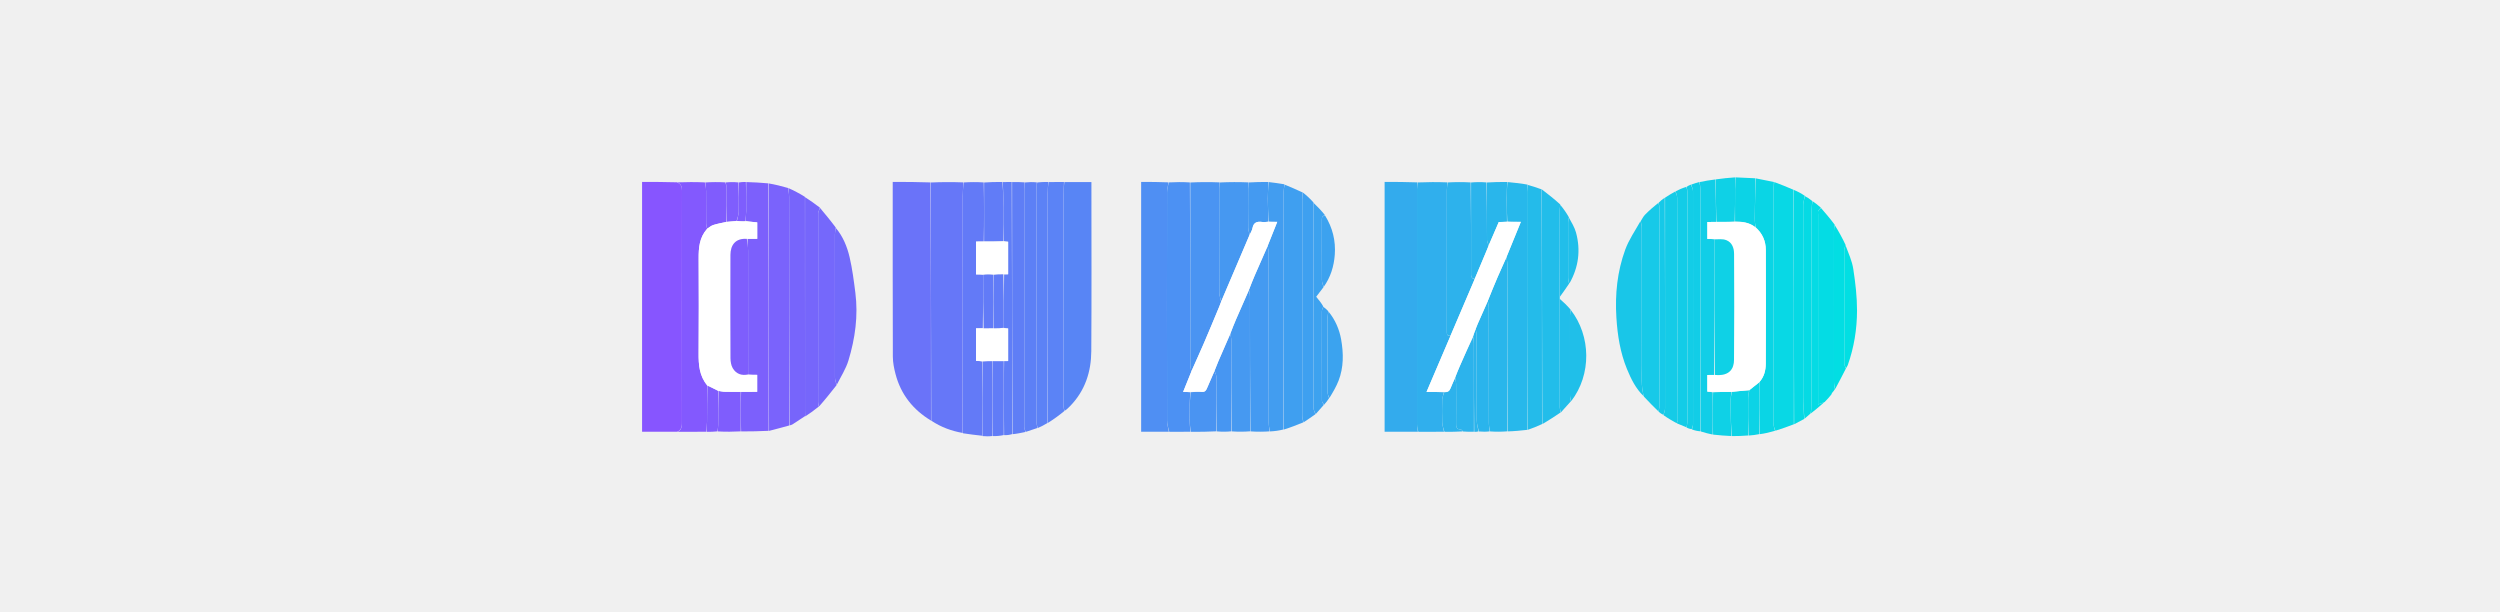
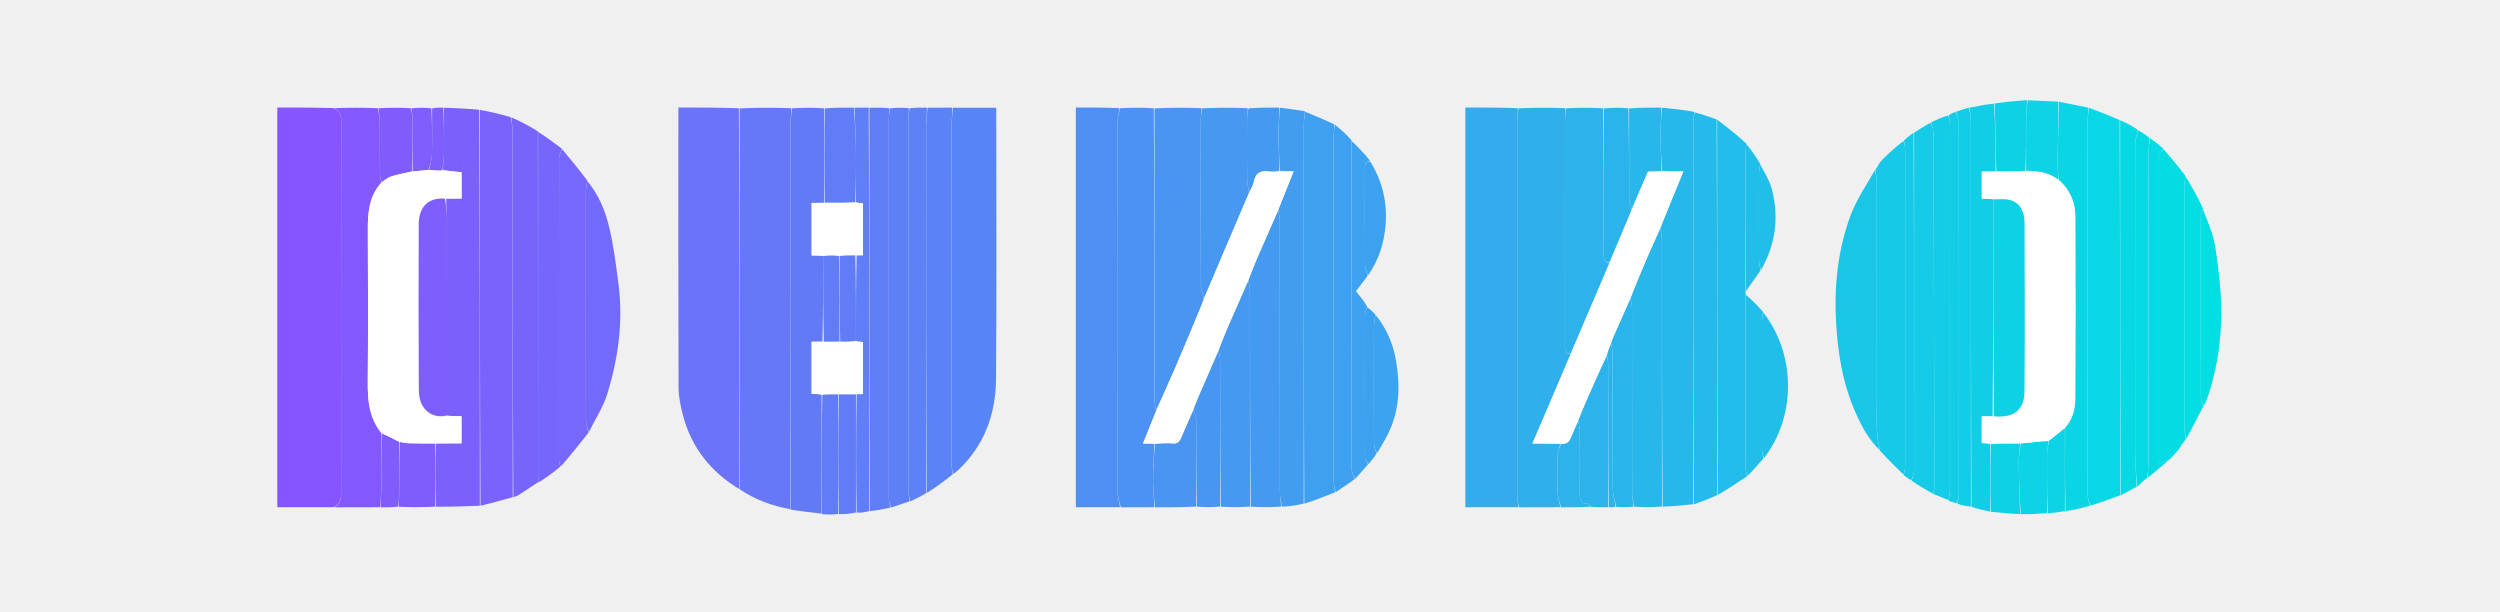
<svg xmlns="http://www.w3.org/2000/svg" version="1.1" id="Layer_1" x="0px" y="0px" width="100%" viewBox="0 0 1340 328" enable-background="new 0 0 1340 328" xml:space="preserve">
-   <g transform="translate(670,164) scale(0.5) translate(-670,-164)">
+   <g transform="translate(670,164) scale(0.8) translate(-670,-164)">
    <path fill="#8755FF" opacity="1" stroke="none" d=" M55.999,298.832  C43.535,298.832 31.07,298.832 18.302,298.832  C18.302,209.672 18.302,120.639 18.302,31.024  C30.548,31.024 42.81,31.024 55.678,31.412  C60.186,33.349 61.107,36.17 61.101,40.318  C60.965,122.506 60.981,204.693 61.048,286.881  C61.052,291.72 61.442,296.428 55.999,298.832 z" />
    <path fill="#6A73F9" opacity="1" stroke="none" d=" M328,286.833  C308.853,275.268 295.792,258.963 290.073,237.222  C288.468,231.121 287.153,224.726 287.13,218.461  C286.913,158.152 287,97.843 287,37.533  C287,35.559 287,33.585 287,31.024  C300.549,31.024 313.81,31.024 327.536,31.554  C328,117 328,201.916 328,286.833 z" />
    <path fill="#33ABED" opacity="1" stroke="none" d=" M850,298.833  C838.203,298.833 826.405,298.833 814.305,298.833  C814.305,209.67 814.305,120.641 814.305,31.022  C825.883,31.022 837.478,31.022 849.447,31.492  C849.548,34.26 849.036,36.557 849.034,38.855  C848.993,122.89 848.991,206.926 849.042,290.962  C849.044,293.586 849.667,296.209 850,298.833 z" />
    <path fill="#6677F8" opacity="1" stroke="none" d=" M328.322,286.988  C328,201.916 328,117 328,31.626  C339.357,31.12 350.714,31.071 362.526,31.511  C362.654,36.628 362.046,41.258 362.042,45.888  C361.972,130.632 361.974,215.376 361.961,300.119  C349.989,298.016 338.802,293.898 328.322,286.988 z" />
    <path fill="#30AFED" opacity="1" stroke="none" d=" M850.464,298.905  C849.667,296.209 849.044,293.586 849.042,290.962  C848.991,206.926 848.993,122.89 849.034,38.855  C849.036,36.557 849.548,34.26 849.911,31.565  C860.357,31.119 870.715,31.071 881.447,31.494  C881.548,34.594 881.038,37.225 881.035,39.855  C880.987,89.448 881,139.041 881,188.634  C881,189.799 881.066,190.967 880.999,192.128  C880.842,194.869 882.068,196.181 884.792,196.359  C876.373,216.238 867.996,235.757 859.235,256.167  C866.155,256.167 872.078,256.167 877.905,256.531  C877.206,259.417 876.153,261.926 876.083,264.463  C875.86,272.572 875.81,280.698 876.091,288.804  C876.208,292.165 877.333,295.491 878,298.833  C868.976,298.881 859.952,298.929 850.464,298.905 z" />
    <path fill="#4F8FF3" opacity="1" stroke="none" d=" M583,298.833  C573.202,298.833 563.404,298.833 553.304,298.833  C553.304,209.668 553.304,120.642 553.304,31.023  C562.88,31.023 572.476,31.023 582.453,31.463  C582.222,35.293 581.082,38.681 581.078,42.071  C580.978,123.61 580.971,205.149 581.085,286.687  C581.091,290.737 582.333,294.785 583,298.833 z" />
    <path fill="#5885F5" opacity="1" stroke="none" d=" M471,31.168  C480.468,31.168 489.936,31.168 500,31.168  C500,33.241 500,35.176 500,37.112  C500,95.609 500.262,154.107 499.865,212.601  C499.715,234.584 493.181,254.688 477.49,270.992  C475.603,272.952 473.652,274.85 471.17,276.575  C470.407,274.074 470.027,271.774 470.026,269.474  C469.995,194.17 469.984,118.866 470.043,43.563  C470.046,39.431 470.667,35.299 471,31.168 z" />
    <path fill="#4C91F3" opacity="1" stroke="none" d=" M583.463,298.905  C582.333,294.785 581.091,290.737 581.085,286.687  C580.971,205.149 580.978,123.61 581.078,42.071  C581.082,38.681 582.222,35.293 582.916,31.535  C590.357,31.119 597.715,31.071 605.536,31.554  C606,97.16 605.989,162.238 606.047,227.314  C606.049,229.556 606.745,231.798 607.066,234.422  C604.16,241.8 601.305,248.796 598.297,256.167  C601.042,256.167 603.521,256.167 605.911,256.565  C605.547,265.017 605.074,273.071 605.066,281.126  C605.061,287.028 605.666,292.93 605.999,298.833  C598.642,298.881 591.285,298.929 583.463,298.905 z" />
    <path fill="#7C60FC" opacity="1" stroke="none" d=" M153.999,297.833  C144.309,298.215 134.618,298.597 124.496,298.497  C124.043,284.066 124.021,270.116 124.463,256.093  C130.513,256.021 136.101,256.021 141.696,256.021  C141.696,249.695 141.696,243.974 141.696,237.834  C138.263,237.834 135.131,237.834 132,237.376  C132,192.796 132.027,148.675 131.956,104.554  C131.95,100.424 131.333,96.296 131.457,92.094  C135.161,92.022 138.407,92.022 141.757,92.022  C141.757,85.775 141.757,80.085 141.757,74.415  C137.355,73.967 133.196,73.544 129.056,72.693  C129.383,68.987 129.921,65.711 129.958,62.43  C130.072,52.01 130,41.587 130,31.166  C137.716,31.451 145.432,31.736 153.574,32.552  C154,121.333 153.999,209.583 153.999,297.833 z" />
    <path fill="#8359FE" opacity="1" stroke="none" d=" M56.463,298.905  C61.442,296.428 61.052,291.72 61.048,286.881  C60.981,204.693 60.965,122.506 61.101,40.318  C61.107,36.17 60.186,33.349 56.142,31.484  C65.69,31.12 75.381,31.072 85.568,31.504  C86.376,34.948 86.93,37.909 86.957,40.874  C87.063,52.354 86.949,63.836 87.05,75.317  C87.067,77.229 87.742,79.135 87.97,81.364  C79.628,90.753 78.89,101.819 78.943,113.293  C79.102,147.102 79.176,180.913 78.907,214.72  C78.809,227.088 79.66,238.916 88.032,249.359  C88.015,262.568 88.079,275.302 87.954,288.035  C87.919,291.637 87.332,295.234 86.999,298.833  C76.975,298.881 66.951,298.929 56.463,298.905 z" />
    <path fill="#7A63FC" opacity="1" stroke="none" d=" M154.415,297.905  C153.999,209.583 154,121.333 153.999,32.625  C160.743,33.781 167.488,35.394 174.648,37.496  C175.376,41.115 175.958,44.246 175.961,47.377  C176.025,128.956 176.029,210.536 176.043,292.116  C168.972,294.07 161.901,296.024 154.415,297.905 z" />
    <path fill="#08D8E5" opacity="1" stroke="none" d=" M1232.001,31.166  C1238.78,33.728 1245.558,36.289 1252.668,39.466  C1253,123.666 1253,207.25 1253,290.834  C1246.635,293.224 1240.269,295.615 1233.227,297.753  C1232.033,294.789 1231.068,292.077 1231.065,289.365  C1230.985,207.429 1230.985,125.493 1231.042,43.557  C1231.045,39.426 1231.667,35.296 1232.001,31.166 z" />
    <path fill="#27B8EB" opacity="1" stroke="none" d=" M967,296.834  C960.304,297.548 953.608,298.263 946.456,298.447  C946,238.516 946.013,179.114 945.956,119.713  C945.953,117.104 945.304,114.495 944.976,111.506  C950.011,98.953 955.026,86.78 960.36,73.833  C955.159,73.833 950.58,73.833 945.911,73.436  C945.548,64.983 945.074,56.929 945.066,48.874  C945.061,42.972 945.667,37.069 946.001,31.167  C953.232,31.862 960.463,32.557 967.653,33.939  C967.408,36.925 967.026,39.223 967.026,41.522  C966.995,126.626 967,211.73 967,296.834 z" />
    <path fill="#637AF7" opacity="1" stroke="none" d=" M362.175,300.462  C361.974,215.376 361.972,130.632 362.042,45.888  C362.046,41.258 362.654,36.628 362.99,31.582  C370.024,31.119 377.048,31.071 384.536,31.553  C385,53 385,73.916 384.547,94.905  C381.495,94.977 378.895,94.977 376.294,94.977  C376.294,106.975 376.294,118.364 376.294,130.167  C379.057,130.167 381.528,130.167 384,130.625  C384,150 384,168.917 383.552,187.905  C380.842,187.977 378.58,187.977 376.288,187.977  C376.288,199.974 376.288,211.372 376.288,222.846  C378.714,222.962 380.857,223.064 383,223.625  C382.988,250.429 382.976,276.776 382.964,303.122  C376.105,302.349 369.247,301.577 362.175,300.462 z" />
    <path fill="#4A94F2" opacity="1" stroke="none" d=" M607.117,234.039  C606.745,231.798 606.049,229.556 606.047,227.314  C605.989,162.238 606,97.16 606,31.626  C616.357,31.119 626.715,31.071 637.504,31.504  C637.624,34.279 637.045,36.571 637.041,38.865  C636.985,75.907 636.952,112.949 637.093,149.991  C637.104,153.009 638.413,156.023 639.06,159.416  C638.35,161.437 637.724,163.093 637.041,164.724  C631.613,177.693 626.266,190.696 620.707,203.609  C616.315,213.811 611.657,223.9 607.117,234.039 z" />
    <path fill="#3F9FF0" opacity="1" stroke="none" d=" M726.999,288.833  C720.261,291.542 713.522,294.25 706.392,296.438  C706,211.35 705.99,126.783 706.044,42.216  C706.046,39.44 706.695,36.663 707.043,33.887  C713.477,36.542 719.912,39.198 726.584,42.408  C726.548,45.259 726.036,47.557 726.034,49.854  C725.993,126.89 725.99,203.927 726.042,280.963  C726.044,283.587 726.666,286.21 726.999,288.833 z" />
    <path fill="#22BDEA" opacity="1" stroke="none" d=" M1002.042,154.115  C1002.031,154.508 1002.019,154.902 1002.015,156.066  C1002.016,195.327 1001.992,233.818 1002.047,272.309  C1002.05,274.221 1002.742,276.133 1003.113,278.044  C996.666,282.364 990.219,286.684 983.397,290.585  C983.015,206.499 983.007,122.833 983,39.166  C989.617,44.252 996.234,49.337 1002.634,55.276  C1002.278,57.777 1002.02,59.424 1002.02,61.071  C1002.009,92.086 1002.029,123.1 1002.042,154.115 z" />
    <path fill="#5B83F6" opacity="1" stroke="none" d=" M470.537,31.096  C470.667,35.299 470.046,39.431 470.043,43.563  C469.984,118.866 469.995,194.17 470.026,269.474  C470.027,271.774 470.407,274.074 470.857,276.712  C465.302,281.29 459.499,285.53 453.348,289.344  C453,207.132 452.985,125.346 453.043,43.56  C453.045,39.429 453.667,35.298 454.001,31.167  C459.359,31.12 464.717,31.072 470.537,31.096 z" />
    <path fill="#429DF0" opacity="1" stroke="none" d=" M706.835,33.547  C706.695,36.663 706.046,39.44 706.044,42.216  C705.99,126.783 706,211.35 706,296.375  C701.285,297.548 696.57,298.262 691.395,298.496  C690.624,294.882 690.043,291.749 690.04,288.616  C689.986,227.975 690.012,167.333 689.953,106.691  C689.951,104.447 689.255,102.204 688.933,99.578  C692.289,90.99 695.593,82.785 699.198,73.833  C695.839,73.833 692.92,73.833 689.968,73.423  C689.624,64.964 689.102,56.915 689.07,48.864  C689.047,42.966 689.667,37.066 690,31.166  C695.543,31.846 701.085,32.526 706.835,33.547 z" />
    <path fill="#7765FB" opacity="1" stroke="none" d=" M176.419,292.059  C176.029,210.536 176.025,128.956 175.961,47.377  C175.958,44.246 175.376,41.115 175.031,37.575  C180.92,40.194 186.84,43.223 192.892,47.044  C193.016,122.131 193.008,196.425 192.998,270.719  C192.998,274.519 192.975,278.32 192.962,282.121  C188.471,285.082 183.996,288.069 179.471,290.98  C178.685,291.486 177.692,291.669 176.419,292.059 z" />
    <path fill="#24BBEA" opacity="1" stroke="none" d=" M982.666,39.004  C983.007,122.833 983.015,206.499 983.03,290.642  C977.954,293.066 972.868,295.014 967.392,296.898  C967,211.73 966.995,126.626 967.026,41.522  C967.026,39.223 967.408,36.925 967.859,34.287  C972.848,35.58 977.59,37.211 982.666,39.004 z" />
    <path fill="#17C9E8" opacity="1" stroke="none" d=" M1107.891,277.047  C1102.651,271.925 1097.411,266.803 1092.228,261.103  C1089.028,249.68 1090.03,238.535 1090.02,227.476  C1089.974,178.556 1090.016,129.636 1089.955,80.716  C1089.952,78.107 1089.303,75.499 1088.954,72.89  C1090.447,70.622 1091.626,68.044 1093.495,66.147  C1097.927,61.65 1102.688,57.476 1107.799,53.422  C1108.522,55.638 1108.969,57.604 1108.97,59.569  C1109.006,130.152 1109.009,200.734 1108.953,271.316  C1108.952,273.226 1108.26,275.137 1107.891,277.047 z" />
    <path fill="#11CEE7" opacity="1" stroke="none" d=" M1166,301.832  C1161.904,300.951 1157.807,300.07 1153.355,298.553  C1153,211.96 1153.01,126.003 1152.958,40.046  C1152.956,37.086 1152.334,34.127 1152.001,31.167  C1157.367,30.106 1162.734,29.046 1168.539,28.41  C1169.319,43.834 1169.66,58.834 1169.547,73.906  C1166.16,73.979 1163.227,73.979 1160.293,73.979  C1160.293,80.308 1160.293,86.042 1160.293,92.168  C1163.054,92.168 1165.527,92.168 1168,92.626  C1168,141.333 1168,189.582 1167.552,237.905  C1164.84,237.978 1162.576,237.978 1160.275,237.978  C1160.275,244.315 1160.275,250.068 1160.275,255.847  C1162.365,255.964 1164.183,256.066 1166,256.626  C1166,272 1166,286.916 1166,301.832 z" />
    <path fill="#2DB2EC" opacity="1" stroke="none" d=" M884.832,195.999  C882.068,196.181 880.842,194.869 880.999,192.128  C881.066,190.967 881,189.799 881,188.634  C881,139.041 880.987,89.448 881.035,39.855  C881.038,37.225 881.548,34.594 881.911,31.566  C890.024,31.12 898.049,31.071 906.536,31.553  C907,64.106 907.005,96.128 906.993,128.151  C906.992,131.181 906.607,134.367 910.796,135.357  C902.117,155.809 893.475,175.904 884.832,195.999 z" />
    <path fill="#19C6E8" opacity="1" stroke="none" d=" M1088.637,73.031  C1089.303,75.499 1089.952,78.107 1089.955,80.716  C1090.016,129.636 1089.974,178.556 1090.02,227.476  C1090.03,238.535 1089.028,249.68 1092.089,260.786  C1083.593,252.681 1078.497,242.27 1074.124,231.63  C1066.877,214.001 1063.964,195.489 1062.769,176.412  C1061.201,151.376 1063.71,127.008 1072.264,103.6  C1076.165,92.927 1082.88,83.283 1088.637,73.031 z" />
    <path fill="#449AF1" opacity="1" stroke="none" d=" M688.882,99.96  C689.255,102.204 689.951,104.447 689.953,106.691  C690.012,167.333 689.986,227.975 690.04,288.616  C690.043,291.749 690.624,294.882 690.968,298.424  C684.31,298.881 677.619,298.929 670.464,298.447  C670,249.839 670.015,201.76 669.953,153.682  C669.95,151.441 669.255,149.201 668.934,146.579  C670.994,141.258 672.907,136.278 675.03,131.39  C679.59,120.888 684.258,110.434 688.882,99.96 z" />
    <path fill="#7568FB" opacity="1" stroke="none" d=" M209.109,58.954  C214.737,65.695 220.365,72.435 225.932,79.947  C225.581,82.846 225.04,84.974 225.038,87.102  C224.991,138.299 224.973,189.497 225.079,240.694  C225.084,243.411 226.215,246.125 226.821,248.841  C220.787,256.49 214.752,264.14 208.163,271.581  C207.406,269.907 207.027,268.441 207.026,266.975  C206.997,199.546 206.984,132.117 207.09,64.688  C207.093,62.776 208.407,60.866 209.109,58.954 z" />
    <path fill="#5F7EF6" opacity="1" stroke="none" d=" M415,31.167  C419.36,31.119 423.72,31.072 428.451,31.493  C428.548,34.097 428.036,36.231 428.035,38.365  C427.994,123.346 427.993,208.327 428.046,293.309  C428.048,295.221 428.739,297.134 429.109,299.046  C424.687,300.023 420.266,301 415.422,301.447  C415,211 415,121.084 415,31.167 z" />
    <path fill="#5D80F6" opacity="1" stroke="none" d=" M429.505,299.025  C428.739,297.134 428.048,295.221 428.046,293.309  C427.993,208.327 427.994,123.346 428.035,38.365  C428.036,36.231 428.548,34.097 428.91,31.565  C433.027,31.12 437.055,31.072 441.452,31.493  C441.548,34.26 441.036,36.557 441.035,38.855  C440.994,121.557 440.991,204.259 441.042,286.962  C441.044,289.586 441.666,292.209 442,294.833  C437.967,296.223 433.934,297.614 429.505,299.025 z" />
    <path fill="#04DCE4" opacity="1" stroke="none" d=" M1282.114,58.956  C1287.078,64.719 1292.041,70.481 1296.809,76.935  C1296.408,79.425 1296.027,81.222 1296.026,83.019  C1295.994,137.095 1295.985,191.17 1296.044,245.245  C1296.047,247.868 1296.695,250.491 1297.042,253.115  C1296.268,254.342 1295.494,255.57 1294.156,256.97  C1293.432,257.777 1293.273,258.41 1293.114,259.044  C1290.987,261.623 1288.86,264.203 1286.055,266.922  C1283.483,267.806 1281.589,268.549 1279,269.566  C1279,266.966 1279,265.001 1279,263.036  C1279,197.384 1279,131.733 1279.001,66.082  C1279.001,64.749 1278.631,63.235 1279.139,62.131  C1279.714,60.881 1281.088,59.998 1282.114,58.956 z" />
    <path fill="#29B6EB" opacity="1" stroke="none" d=" M944.956,111.887  C945.304,114.495 945.953,117.104 945.956,119.713  C946.013,179.114 946,238.516 946.001,298.375  C939.976,298.881 933.952,298.929 927.431,298.495  C926.624,295.048 926.045,292.083 926.04,289.116  C925.981,247.975 926.018,206.833 925.952,165.692  C925.949,163.447 925.256,161.204 924.935,158.579  C928.425,149.894 931.778,141.555 935.329,133.301  C938.422,126.113 941.739,119.021 944.956,111.887 z" />
    <path fill="#0AD5E5" opacity="1" stroke="none" d=" M1231.597,31.093  C1231.667,35.296 1231.045,39.426 1231.042,43.557  C1230.985,125.493 1230.985,207.429 1231.065,289.365  C1231.068,292.077 1232.033,294.789 1232.828,297.776  C1227.682,299.36 1222.257,300.669 1216.416,301.448  C1215.987,282.573 1215.973,264.23 1216.098,245.568  C1221.235,239.788 1222.853,232.911 1222.891,225.976  C1223.113,185.259 1223.1,144.541 1222.926,103.824  C1222.885,94.394 1219.339,86.147 1211.969,79.423  C1211.624,76.073 1211.007,73.127 1211.052,70.191  C1211.271,55.849 1211.667,41.509 1212.001,27.168  C1218.398,28.451 1224.795,29.735 1231.597,31.093 z" />
    <path fill="#7666FB" opacity="1" stroke="none" d=" M208.972,58.643  C208.407,60.866 207.093,62.776 207.09,64.688  C206.984,132.117 206.997,199.546 207.026,266.975  C207.027,268.441 207.406,269.907 207.856,271.711  C203.175,275.595 198.247,279.139 193.141,282.402  C192.975,278.32 192.998,274.519 192.998,270.719  C193.008,196.425 193.016,122.131 193.033,47.361  C198.306,50.7 203.57,54.515 208.972,58.643 z" />
    <path fill="#15CBE7" opacity="1" stroke="none" d=" M1114.958,47.886  C1118.386,45.67 1121.815,43.454 1125.931,41.256  C1127.079,43.614 1127.935,45.953 1127.943,48.295  C1128.204,127.717 1128.39,207.14 1128.524,286.562  C1128.526,287.597 1127.727,288.632 1127.302,289.667  C1122.601,287.006 1117.901,284.346 1113.323,281.094  C1113.964,278.289 1114.932,276.076 1114.934,273.862  C1114.999,198.537 1114.972,123.212 1114.958,47.886 z" />
    <path fill="#5C82F6" opacity="1" stroke="none" d=" M442.366,294.899  C441.666,292.209 441.044,289.586 441.042,286.962  C440.991,204.259 440.994,121.557 441.035,38.855  C441.036,36.557 441.548,34.26 441.911,31.565  C445.696,31.119 449.392,31.072 453.545,31.096  C453.667,35.298 453.045,39.429 453.043,43.56  C452.985,125.346 453,207.132 453,289.376  C449.577,291.544 446.154,293.254 442.366,294.899 z" />
    <path fill="#4698F1" opacity="1" stroke="none" d=" M639.118,159.04  C638.413,156.023 637.104,153.009 637.093,149.991  C636.952,112.949 636.985,75.907 637.041,38.865  C637.045,36.571 637.624,34.279 637.968,31.576  C648.024,31.119 658.048,31.071 668.504,31.504  C668.625,34.103 668.057,36.219 668.045,38.338  C667.965,52.229 667.921,66.122 668.081,80.011  C668.11,82.575 669.123,85.128 669.488,87.926  C659.236,111.791 649.177,135.415 639.118,159.04 z" />
    <path fill="#3EA0F0" opacity="1" stroke="none" d=" M727.347,288.803  C726.666,286.21 726.044,283.587 726.042,280.963  C725.99,203.927 725.993,126.89 726.034,49.854  C726.036,47.557 726.548,45.259 726.91,42.564  C730.663,45.499 734.327,48.832 738.007,53.001  C738.016,126.994 737.989,200.151 738.089,273.307  C738.092,275.553 739.409,277.798 740.113,280.043  C735.974,282.953 731.834,285.862 727.347,288.803 z" />
    <path fill="#726AFA" opacity="1" stroke="none" d=" M227.01,248.554  C226.215,246.125 225.084,243.411 225.079,240.694  C224.973,189.497 224.991,138.299 225.038,87.102  C225.04,84.974 225.581,82.846 225.958,80.302  C233.562,89.305 238.117,100.298 240.79,111.766  C243.698,124.24 245.315,137.049 246.939,149.783  C250.098,174.546 246.706,198.84 239.526,222.483  C236.789,231.495 231.387,239.696 227.01,248.554 z" />
    <path fill="#13CCE7" opacity="1" stroke="none" d=" M1127.625,289.822  C1127.727,288.632 1128.526,287.597 1128.524,286.562  C1128.39,207.14 1128.204,127.717 1127.943,48.295  C1127.935,45.953 1127.079,43.614 1126.253,41.116  C1129.655,39.301 1133.422,37.644 1137.737,36.33  C1138.523,38.639 1138.969,40.605 1138.97,42.571  C1139.005,124.142 1139.008,205.713 1138.956,287.284  C1138.955,289.561 1138.306,291.839 1137.959,294.116  C1134.622,292.736 1131.285,291.356 1127.625,289.822 z" />
    <path fill="#4699F1" opacity="1" stroke="none" d=" M668.883,146.961  C669.255,149.201 669.95,151.441 669.953,153.682  C670.015,201.76 670,249.839 670,298.375  C663.643,298.881 657.285,298.929 650.464,298.447  C650,265.503 650.022,233.09 649.952,200.676  C649.947,198.437 649.255,196.199 648.941,193.582  C651.003,188.263 652.908,183.279 655.03,178.39  C659.588,167.888 664.258,157.434 668.883,146.961 z" />
    <path fill="#06D9E4" opacity="1" stroke="none" d=" M1253.354,290.802  C1253,207.25 1253,123.666 1253,39.625  C1256.922,41.195 1260.845,43.222 1264.738,45.925  C1264.14,49.657 1263.077,52.715 1263.073,55.775  C1262.978,124.255 1262.966,192.736 1263.046,261.217  C1263.055,269.183 1263.695,277.148 1264.042,285.114  C1260.597,287 1257.153,288.885 1253.354,290.802 z" />
    <path fill="#12CDE7" opacity="1" stroke="none" d=" M1151.615,31.101  C1152.334,34.127 1152.956,37.086 1152.958,40.046  C1153.01,126.003 1153,211.96 1153,298.376  C1149.917,298.194 1146.832,297.555 1143.79,296.352  C1144.221,294.051 1144.948,292.315 1144.949,290.579  C1145.006,207.349 1145.016,124.118 1144.914,40.888  C1144.911,38.554 1143.637,36.222 1142.955,33.888  C1145.714,32.937 1148.472,31.986 1151.615,31.101 z" />
    <path fill="#05DAE4" opacity="1" stroke="none" d=" M1264.359,284.975  C1263.695,277.148 1263.055,269.183 1263.046,261.217  C1262.966,192.736 1262.978,124.255 1263.073,55.775  C1263.077,52.715 1264.14,49.657 1264.879,46.245  C1267.477,47.544 1269.905,49.195 1272.634,51.416  C1272.624,55.117 1272.042,58.249 1272.04,61.381  C1271.988,130.827 1272.013,200.274 1271.959,269.72  C1271.957,272.852 1271.361,275.983 1271.042,279.115  C1268.919,281.021 1266.797,282.928 1264.359,284.975 z" />
    <path fill="#607EF7" opacity="1" stroke="none" d=" M414.55,31.095  C415,121.084 415,211 415,301.375  C412.283,302.214 409.566,302.595 406.425,302.447  C406,275.667 406,249.417 406.44,223.095  C408.138,223.023 409.397,223.023 410.714,223.023  C410.714,211.071 410.714,199.611 410.714,188.156  C408.953,188.035 407.477,187.934 406,187.375  C406,168.001 406,149.084 406.441,130.095  C408.139,130.023 409.397,130.023 410.714,130.023  C410.714,118.07 410.714,106.611 410.714,95.155  C408.953,95.035 407.477,94.934 406,94.375  C406,82.112 406.126,70.305 405.959,58.502  C405.83,49.387 405.334,40.278 405.001,31.167  C408.034,31.119 411.068,31.071 414.55,31.095 z" />
    <path fill="#3DA2EF" opacity="1" stroke="none" d=" M740.419,279.914  C739.409,277.798 738.092,275.553 738.089,273.307  C737.989,200.151 738.016,126.994 738.033,53.361  C742.287,57.36 746.531,61.835 750.421,66.689  C746.454,67.651 747.024,70.496 747.02,72.902  C746.988,94 746.94,115.099 747.082,136.197  C747.1,138.749 748.214,141.294 748.819,143.842  C746.01,147.51 743.2,151.177 740.958,154.104  C744.119,157.971 746.528,160.917 748.552,164.54  C747.781,166.782 747.057,168.346 747.053,169.911  C746.987,201.781 746.975,233.652 747.094,265.521  C747.099,267.029 748.415,268.532 749.12,270.037  C746.321,273.286 743.523,276.535 740.419,279.914 z" />
    <path fill="#02DEE3" opacity="1" stroke="none" d=" M1297.366,252.969  C1296.695,250.491 1296.047,247.868 1296.044,245.245  C1295.985,191.17 1295.994,137.095 1296.026,83.019  C1296.027,81.222 1296.408,79.425 1296.86,77.289  C1301.062,84.056 1305.016,91.161 1308.561,98.809  C1307.768,100.898 1307.052,102.443 1307.049,103.988  C1306.988,144.585 1306.978,185.182 1307.078,225.778  C1307.082,227.52 1308.222,229.259 1308.833,230.999  C1305.118,238.273 1301.403,245.548 1297.366,252.969 z" />
    <path fill="#2AB4EC" opacity="1" stroke="none" d=" M924.884,158.961  C925.256,161.204 925.949,163.447 925.952,165.692  C926.018,206.833 925.981,247.975 926.04,289.116  C926.045,292.083 926.624,295.048 926.968,298.423  C923.304,298.88 919.608,298.928 915.375,298.533  C914.225,294.189 913.1,290.29 913.081,286.386  C912.934,255.983 913.022,225.578 912.952,195.174  C912.947,193.102 912.255,191.031 911.94,188.587  C912.668,186.598 913.306,184.967 914.015,183.369  C917.628,175.228 921.259,167.096 924.884,158.961 z" />
    <path fill="#05DBE4" opacity="1" stroke="none" d=" M1271.422,279.064  C1271.361,275.983 1271.957,272.852 1271.959,269.72  C1272.013,200.274 1271.988,130.827 1272.04,61.381  C1272.042,58.249 1272.624,55.117 1272.968,51.576  C1275.947,53.555 1278.895,55.943 1281.978,58.644  C1281.088,59.998 1279.714,60.881 1279.139,62.131  C1278.631,63.235 1279.001,64.749 1279.001,66.082  C1279,131.733 1279,197.384 1279,263.036  C1279,265.001 1279,266.966 1279,269.566  C1281.589,268.549 1283.483,267.806 1285.745,267.053  C1281.344,271.033 1276.573,275.023 1271.422,279.064 z" />
    <path fill="#13CDE7" opacity="1" stroke="none" d=" M1142.598,33.937  C1143.637,36.222 1144.911,38.554 1144.914,40.888  C1145.016,124.118 1145.006,207.349 1144.949,290.579  C1144.948,292.315 1144.221,294.051 1143.478,296.086  C1141.499,295.83 1139.874,295.276 1138.104,294.419  C1138.306,291.839 1138.955,289.561 1138.956,287.284  C1139.008,205.713 1139.005,124.142 1138.97,42.571  C1138.969,40.605 1138.523,38.639 1138.119,36.282  C1139.382,35.256 1140.812,34.621 1142.598,33.937 z" />
    <path fill="#2CB3EC" opacity="1" stroke="none" d=" M910,298.833  C906.304,298.881 902.608,298.929 898.354,298.556  C897.248,297.55 896.701,296.459 896.151,296.457  C890.748,296.441 890.924,292.883 890.956,288.999  C891.069,275.231 891.047,261.462 890.953,247.693  C890.938,245.422 890.304,243.155 889.985,240.515  C891.684,236.147 893.295,232.123 895.04,228.158  C899.623,217.745 904.264,207.358 909.132,197.296  C909.588,199.761 909.971,201.89 909.973,204.019  C910.012,235.624 910,267.228 910,298.833 z" />
    <path fill="#2BB4EC" opacity="1" stroke="none" d=" M910.834,134.999  C906.607,134.367 906.992,131.181 906.993,128.151  C907.005,96.128 907,64.106 907,31.625  C912.358,31.119 917.716,31.07 923.537,31.553  C924,52.488 923.952,72.893 924.08,93.297  C924.092,95.201 925.222,97.098 925.79,99.363  C924.999,101.48 924.248,103.231 923.506,104.986  C919.281,114.99 915.058,124.995 910.834,134.999 z" />
    <path fill="#4796F2" opacity="1" stroke="none" d=" M648.883,193.961  C649.255,196.199 649.947,198.437 649.952,200.676  C650.022,233.09 650,265.503 650,298.375  C644.975,298.881 639.95,298.929 634.462,298.447  C634,278.442 634.056,258.966 633.907,239.492  C633.893,237.643 632.587,235.804 631.94,233.584  C633.334,229.945 634.614,226.658 636.016,223.424  C640.28,213.592 644.59,203.78 648.883,193.961 z" />
    <path fill="#4A94F2" opacity="1" stroke="none" d=" M631.881,233.96  C632.587,235.804 633.893,237.643 633.907,239.492  C634.056,258.966 634,278.442 634,298.375  C624.976,298.881 615.952,298.928 606.463,298.904  C605.666,292.93 605.061,287.028 605.066,281.126  C605.074,273.071 605.547,265.017 606.373,256.494  C610.73,256.016 614.563,255.729 618.335,256.083  C621.731,256.403 622.896,254.593 623.996,251.966  C626.525,245.923 629.241,239.957 631.881,233.96 z" />
    <path fill="#16C9E8" opacity="1" stroke="none" d=" M1114.608,47.941  C1114.972,123.212 1114.999,198.537 1114.934,273.862  C1114.932,276.076 1113.964,278.289 1113.166,280.776  C1111.309,279.92 1109.732,278.791 1108.023,277.354  C1108.26,275.137 1108.952,273.226 1108.953,271.316  C1109.009,200.734 1109.006,130.152 1108.97,59.569  C1108.969,57.604 1108.522,55.638 1108.118,53.281  C1110.054,51.258 1112.156,49.626 1114.608,47.941 z" />
    <path fill="#617CF7" opacity="1" stroke="none" d=" M404.537,31.095  C405.334,40.278 405.83,49.387 405.959,58.502  C406.126,70.305 406,82.112 405.536,94.447  C398.382,94.929 391.691,94.881 385,94.833  C385,73.916 385,53 385,31.625  C391.358,31.119 397.715,31.071 404.537,31.095 z" />
    <path fill="#01DFE3" opacity="1" stroke="none" d=" M1308.995,230.662  C1308.222,229.259 1307.082,227.52 1307.078,225.778  C1306.978,185.182 1306.988,144.585 1307.049,103.988  C1307.052,102.443 1307.768,100.898 1308.493,99.177  C1311.546,107.437 1315.391,115.698 1316.719,124.347  C1318.98,139.061 1320.753,154.02 1320.732,168.873  C1320.703,188.771 1317.538,208.454 1310.829,227.374  C1310.457,228.423 1309.723,229.344 1308.995,230.662 z" />
    <path fill="#21BEEA" opacity="1" stroke="none" d=" M1003.419,277.916  C1002.742,276.133 1002.05,274.221 1002.047,272.309  C1001.992,233.818 1002.016,195.327 1002.033,156.361  C1005.958,159.682 1009.873,163.479 1013.753,167.974  C1013.479,170.469 1013.034,172.265 1013.031,174.061  C1012.988,202.638 1012.979,231.216 1013.046,259.794  C1013.051,261.901 1013.698,264.006 1014.046,266.112  C1010.606,270.004 1007.165,273.895 1003.419,277.916 z" />
    <path fill="#20BFE9" opacity="1" stroke="none" d=" M1014.366,265.967  C1013.698,264.006 1013.051,261.901 1013.046,259.794  C1012.979,231.216 1012.988,202.638 1013.031,174.061  C1013.034,172.265 1013.479,170.469 1013.884,168.283  C1035.615,196.215 1036.214,237.546 1014.366,265.967 z" />
    <path fill="#3BA3EF" opacity="1" stroke="none" d=" M754.039,169.882  C761.326,178.692 765.8,189.064 767.724,200.024  C770.313,214.77 770.506,229.813 764.927,244.135  C762.423,250.563 758.837,256.57 755.102,262.677  C753.974,260.402 753.072,258.218 753.063,256.031  C752.965,230.102 752.969,204.172 753.046,178.243  C753.054,175.455 753.693,172.669 754.039,169.882 z" />
    <path fill="#29B6EB" opacity="1" stroke="none" d=" M925.833,98.998  C925.222,97.098 924.092,95.201 924.08,93.297  C923.952,72.893 924,52.488 924,31.625  C931.024,31.118 938.049,31.07 945.537,31.094  C945.667,37.069 945.061,42.972 945.066,48.874  C945.074,56.929 945.548,64.983 945.462,73.508  C942.283,73.978 939.465,73.978 936.706,73.978  C933.02,82.459 929.427,90.729 925.833,98.998 z" />
    <path fill="#7F5DFD" opacity="1" stroke="none" d=" M123.999,256.166  C124.021,270.116 124.043,284.066 124.032,298.425  C115.976,298.882 107.952,298.93 99.553,298.508  C99.452,295.738 99.947,293.44 99.963,291.139  C100.042,279.149 100,267.158 100.423,255.108  C102.588,255.367 104.323,255.911 106.072,255.959  C112.045,256.122 118.023,256.111 123.999,256.166 z" />
    <path fill="#0CD3E6" opacity="1" stroke="none" d=" M1211.556,27.095  C1211.667,41.509 1211.271,55.849 1211.052,70.191  C1211.007,73.127 1211.624,76.073 1211.62,79.394  C1205.158,74.367 1197.717,73.608 1190,73.376  C1190,61.451 1189.914,49.982 1190.046,38.516  C1190.094,34.397 1190.667,30.283 1191.001,26.167  C1197.704,26.452 1204.407,26.737 1211.556,27.095 z" />
    <path fill="#805CFD" opacity="1" stroke="none" d=" M88.113,81.044  C87.742,79.135 87.067,77.229 87.05,75.317  C86.949,63.836 87.063,52.354 86.957,40.874  C86.93,37.909 86.376,34.948 86.031,31.576  C93.023,31.119 100.048,31.071 107.625,31.493  C108.452,34.262 108.947,36.559 108.963,38.86  C109.044,50.517 109,62.175 108.562,73.904  C103.627,75.02 99.05,75.815 94.664,77.208  C92.311,77.955 90.286,79.732 88.113,81.044 z" />
    <path fill="#0FD1E6" opacity="1" stroke="none" d=" M1190.544,26.094  C1190.667,30.283 1190.094,34.397 1190.046,38.516  C1189.914,49.982 1190,61.451 1189.537,73.449  C1182.716,73.932 1176.358,73.882 1170.001,73.833  C1169.66,58.834 1169.319,43.834 1168.97,28.359  C1176.003,27.262 1183.044,26.642 1190.544,26.094 z" />
    <path fill="#617CF7" opacity="1" stroke="none" d=" M406,223.167  C406,249.417 406,275.667 406,302.375  C402.298,303.214 398.596,303.595 394.447,303.447  C394,276.334 394,249.75 394.456,223.095  C398.608,223.071 402.304,223.119 406,223.167 z" />
    <path fill="#449AF1" opacity="1" stroke="none" d=" M669.681,87.685  C669.123,85.128 668.11,82.575 668.081,80.011  C667.921,66.122 667.965,52.229 668.045,38.338  C668.057,36.219 668.625,34.103 668.968,31.576  C675.691,31.119 682.382,31.071 689.537,31.094  C689.667,37.066 689.047,42.966 689.07,48.864  C689.102,56.915 689.624,64.964 689.506,73.495  C687.098,73.984 685.081,74.243 683.147,73.952  C677.653,73.124 673.808,74.347 672.665,80.585  C672.213,83.051 670.707,85.324 669.681,87.685 z" />
    <path fill="#0DD3E6" opacity="1" stroke="none" d=" M1204,302.834  C1198.308,303.215 1192.617,303.596 1186.431,303.496  C1185.624,291.653 1185.192,280.293 1185.062,268.93  C1185.013,264.68 1185.667,260.422 1186.461,256.095  C1192.948,255.404 1198.975,254.785 1204.969,254.576  C1204.624,257.949 1204.065,260.912 1204.043,263.878  C1203.944,276.863 1204,289.848 1204,302.834 z" />
    <path fill="#0FD1E6" opacity="1" stroke="none" d=" M1186.001,256.167  C1185.667,260.422 1185.013,264.68 1185.062,268.93  C1185.192,280.293 1185.624,291.653 1185.969,303.424  C1179.619,303.214 1173.237,302.596 1166.427,301.905  C1166,286.916 1166,272 1166.464,256.554  C1173.285,256.071 1179.643,256.119 1186.001,256.167 z" />
    <path fill="#627BF7" opacity="1" stroke="none" d=" M394,223.167  C394,249.75 394,276.334 394,303.376  C390.478,303.832 386.957,303.831 383.199,303.476  C382.976,276.776 382.988,250.429 383.453,223.553  C387.271,223.071 390.636,223.119 394,223.167 z" />
    <path fill="#21BEEA" opacity="1" stroke="none" d=" M1002.358,153.974  C1002.029,123.1 1002.009,92.086 1002.02,61.071  C1002.02,59.424 1002.278,57.777 1002.601,55.615  C1005.86,59.451 1008.933,63.803 1011.862,68.914  C1011.479,71.3 1011.037,72.927 1011.033,74.554  C1010.985,94.124 1010.968,113.695 1011.047,133.266  C1011.057,135.55 1011.696,137.832 1012.043,140.115  C1008.92,144.688 1005.797,149.26 1002.358,153.974 z" />
    <path fill="#3CA2EF" opacity="1" stroke="none" d=" M749.008,143.555  C748.214,141.294 747.1,138.749 747.082,136.197  C746.94,115.099 746.988,94 747.02,72.902  C747.024,70.496 746.454,67.651 750.449,67.034  C758.544,80.021 762.017,94.183 760.88,109.178  C759.952,121.422 756.474,133.066 749.008,143.555 z" />
    <path fill="#2DB2EC" opacity="1" stroke="none" d=" M889.957,240.887  C890.304,243.155 890.938,245.422 890.953,247.693  C891.047,261.462 891.069,275.231 890.956,288.999  C890.924,292.883 890.748,296.441 896.151,296.457  C896.701,296.459 897.248,297.55 897.899,298.484  C891.643,298.88 885.285,298.928 878.463,298.905  C877.333,295.491 876.208,292.165 876.091,288.804  C875.81,280.698 875.86,272.572 876.083,264.463  C876.153,261.926 877.206,259.417 878.309,256.459  C882.104,256.654 883.864,255.072 885.024,252.108  C886.511,248.306 888.299,244.622 889.957,240.887 z" />
    <path fill="#3CA2EF" opacity="1" stroke="none" d=" M753.894,169.582  C753.693,172.669 753.054,175.455 753.046,178.243  C752.969,204.172 752.965,230.102 753.063,256.031  C753.072,258.218 753.974,260.402 754.785,262.818  C753.318,265.273 751.528,267.497 749.429,269.879  C748.415,268.532 747.099,267.029 747.094,265.521  C746.975,233.652 746.987,201.781 747.053,169.911  C747.057,168.346 747.781,166.782 748.525,164.921  C750.503,166.177 752.125,167.729 753.894,169.582 z" />
    <path fill="#0CD3E6" opacity="1" stroke="none" d=" M1204.444,302.906  C1204,289.848 1203.944,276.863 1204.043,263.878  C1204.065,260.912 1204.624,257.949 1205.293,254.423  C1209.087,251.202 1212.523,248.544 1215.96,245.886  C1215.973,264.23 1215.987,282.573 1216,301.375  C1212.296,302.215 1208.592,302.597 1204.444,302.906 z" />
    <path fill="#20BFEA" opacity="1" stroke="none" d=" M1012.372,139.962  C1011.696,137.832 1011.057,135.55 1011.047,133.266  C1010.968,113.695 1010.985,94.124 1011.033,74.554  C1011.037,72.927 1011.479,71.3 1011.884,69.283  C1014.579,74.336 1017.935,79.555 1019.486,85.264  C1024.647,104.25 1022.268,122.536 1012.372,139.962 z" />
    <path fill="#805CFD" opacity="1" stroke="none" d=" M100,255.167  C100,267.158 100.042,279.149 99.963,291.139  C99.947,293.44 99.452,295.738 99.09,298.435  C95.304,298.881 91.607,298.93 87.455,298.905  C87.332,295.234 87.919,291.637 87.954,288.035  C88.079,275.302 88.015,262.568 88.355,249.505  C92.458,251.172 96.229,253.169 100,255.167 z" />
    <path fill="#7F5EFD" opacity="1" stroke="none" d=" M109,73.832  C109,62.175 109.044,50.517 108.963,38.86  C108.947,36.559 108.452,34.262 108.089,31.565  C112.36,31.119 116.72,31.071 121.54,31.553  C122,42.331 122.161,52.583 121.908,62.825  C121.825,66.175 120.667,69.498 119.579,72.905  C115.772,73.262 112.386,73.547 109,73.832 z" />
    <path fill="#7E5EFD" opacity="1" stroke="none" d=" M120,72.833  C120.667,69.498 121.825,66.175 121.908,62.825  C122.161,52.583 122,42.331 122,31.625  C124.373,31.119 126.747,31.071 129.56,31.094  C130,41.587 130.072,52.01 129.958,62.43  C129.921,65.711 129.383,68.987 128.857,73.027  C125.759,73.471 122.88,73.152 120,72.833 z" />
    <path fill="#2BB4EC" opacity="1" stroke="none" d=" M910.413,298.905  C910,267.228 910.012,235.624 909.973,204.019  C909.971,201.89 909.588,199.761 909.184,196.919  C909.951,193.791 910.916,191.376 911.882,188.96  C912.255,191.031 912.947,193.102 912.952,195.174  C913.022,225.578 912.934,255.983 913.081,286.386  C913.1,290.29 914.225,294.189 914.919,298.461  C913.609,298.88 912.217,298.929 910.413,298.905 z" />
    <path fill="#02DEE3" opacity="1" stroke="none" d=" M1293.397,258.925  C1293.273,258.41 1293.432,257.777 1293.854,257.093  C1293.971,257.63 1293.826,258.219 1293.397,258.925 z" />
    <path fill="#fff" opacity="1" stroke="none" d=" M911.94,188.587  C910.916,191.376 909.951,193.791 908.934,196.584  C904.264,207.358 899.623,217.745 895.04,228.158  C893.295,232.123 891.684,236.147 889.985,240.515  C888.299,244.622 886.511,248.306 885.024,252.108  C883.864,255.072 882.104,256.654 878.405,256.095  C872.078,256.167 866.155,256.167 859.235,256.167  C867.996,235.757 876.373,216.238 884.792,196.359  C893.475,175.904 902.117,155.809 910.796,135.357  C915.058,124.995 919.281,114.99 923.506,104.986  C924.248,103.231 924.999,101.48 925.79,99.363  C929.427,90.729 933.02,82.459 936.706,73.978  C939.465,73.978 942.283,73.978 945.551,73.906  C950.58,73.833 955.159,73.833 960.36,73.833  C955.026,86.78 950.011,98.953 944.976,111.506  C941.739,119.021 938.422,126.113 935.329,133.301  C931.778,141.555 928.425,149.894 924.935,158.579  C921.259,167.096 917.628,175.228 914.015,183.369  C913.306,184.967 912.668,186.598 911.94,188.587 z" />
    <path fill="#fff" opacity="1" stroke="none" d=" M669.488,87.926  C670.707,85.324 672.213,83.051 672.665,80.585  C673.808,74.347 677.653,73.124 683.147,73.952  C685.081,74.243 687.098,73.984 689.539,73.905  C692.92,73.833 695.839,73.833 699.198,73.833  C695.593,82.785 692.289,90.99 688.933,99.578  C684.258,110.434 679.59,120.888 675.03,131.39  C672.907,136.278 670.994,141.258 668.934,146.579  C664.258,157.434 659.588,167.888 655.03,178.39  C652.908,183.279 651.003,188.263 648.941,193.582  C644.59,203.78 640.28,213.592 636.016,223.424  C634.614,226.658 633.334,229.945 631.94,233.584  C629.241,239.957 626.525,245.923 623.996,251.966  C622.896,254.593 621.731,256.403 618.335,256.083  C614.563,255.729 610.73,256.016 606.462,256.096  C603.521,256.167 601.042,256.167 598.297,256.167  C601.305,248.796 604.16,241.8 607.066,234.422  C611.657,223.9 616.315,213.811 620.707,203.609  C626.266,190.696 631.613,177.693 637.041,164.724  C637.724,163.093 638.35,161.437 639.06,159.416  C649.177,135.415 659.236,111.791 669.488,87.926 z" />
    <path fill="#fff" opacity="1" stroke="none" d=" M119.579,72.905  C122.88,73.152 125.759,73.471 128.838,73.455  C133.196,73.544 137.355,73.967 141.757,74.415  C141.757,80.085 141.757,85.775 141.757,92.022  C138.407,92.022 135.161,92.022 131.028,92.023  C118.665,91.223 113.097,98.478 113.056,109.155  C112.913,146.118 112.934,183.082 113.106,220.045  C113.123,223.67 113.786,227.781 115.592,230.805  C119.15,236.763 125.039,238.958 132,237.834  C135.131,237.834 138.263,237.834 141.696,237.834  C141.696,243.974 141.696,249.695 141.696,256.021  C136.101,256.021 130.513,256.021 124.463,256.093  C118.023,256.111 112.045,256.122 106.072,255.959  C104.323,255.911 102.588,255.367 100.423,255.108  C96.229,253.169 92.458,251.172 88.364,249.029  C79.66,238.916 78.809,227.088 78.907,214.72  C79.176,180.913 79.102,147.102 78.943,113.293  C78.89,101.819 79.628,90.753 87.97,81.364  C90.286,79.732 92.311,77.955 94.664,77.208  C99.05,75.815 103.627,75.02 108.562,73.904  C112.386,73.547 115.772,73.262 119.579,72.905 z" />
    <path fill="#7E5EFD" opacity="1" stroke="none" d=" M132,237.376  C125.039,238.958 119.15,236.763 115.592,230.805  C113.786,227.781 113.123,223.67 113.106,220.045  C112.934,183.082 112.913,146.118 113.056,109.155  C113.097,98.478 118.665,91.223 130.57,92.095  C131.333,96.296 131.95,100.424 131.956,104.554  C132.027,148.675 132,192.796 132,237.376 z" />
    <path fill="#fff" opacity="1" stroke="none" d=" M394.456,223.095  C390.636,223.119 387.271,223.071 383.453,223.095  C380.857,223.064 378.714,222.962 376.288,222.846  C376.288,211.372 376.288,199.974 376.288,187.977  C378.58,187.977 380.842,187.977 384.005,187.977  C388.271,187.929 391.635,187.881 395.453,187.905  C399.271,187.929 402.636,187.881 406.001,187.833  C407.477,187.934 408.953,188.035 410.714,188.156  C410.714,199.611 410.714,211.071 410.714,223.023  C409.397,223.023 408.138,223.023 406.44,223.095  C402.304,223.119 398.608,223.071 394.456,223.095 z" />
    <path fill="#fff" opacity="1" stroke="none" d=" M384.547,94.905  C391.691,94.881 398.382,94.929 405.536,94.905  C407.477,94.934 408.953,95.035 410.714,95.155  C410.714,106.611 410.714,118.07 410.714,130.023  C409.397,130.023 408.139,130.023 405.987,130.023  C401.729,130.071 398.364,130.119 394.546,130.095  C390.728,130.071 387.364,130.119 384,130.167  C381.528,130.167 379.057,130.167 376.294,130.167  C376.294,118.364 376.294,106.975 376.294,94.977  C378.895,94.977 381.495,94.977 384.547,94.905 z" />
    <path fill="#627BF7" opacity="1" stroke="none" d=" M384,130.625  C387.364,130.119 390.728,130.071 394.546,130.553  C395,150 395,168.917 395,187.834  C391.635,187.881 388.271,187.929 384.453,187.905  C384,168.917 384,150 384,130.625 z" />
    <path fill="#fff" opacity="1" stroke="none" d=" M1216.098,245.568  C1212.523,248.544 1209.087,251.202 1205.326,254.013  C1198.975,254.785 1192.948,255.404 1186.461,256.095  C1179.643,256.119 1173.285,256.071 1166.464,256.096  C1164.183,256.066 1162.365,255.964 1160.275,255.847  C1160.275,250.068 1160.275,244.315 1160.275,237.978  C1162.576,237.978 1164.84,237.978 1168.001,237.977  C1184.438,239.49 1188.787,230.792 1188.864,221.787  C1189.19,183.956 1189.079,146.121 1188.925,108.289  C1188.9,102.056 1186.889,95.936 1180.598,93.467  C1176.812,91.981 1172.226,92.532 1168,92.168  C1165.527,92.168 1163.054,92.168 1160.293,92.168  C1160.293,86.042 1160.293,80.308 1160.293,73.979  C1163.227,73.979 1166.16,73.979 1169.547,73.906  C1176.358,73.882 1182.716,73.932 1189.537,73.908  C1197.717,73.608 1205.158,74.367 1211.653,79.803  C1219.339,86.147 1222.885,94.394 1222.926,103.824  C1223.1,144.541 1223.113,185.259 1222.891,225.976  C1222.853,232.911 1221.235,239.788 1216.098,245.568 z" />
    <path fill="#0FD1E6" opacity="1" stroke="none" d=" M1168,92.626  C1172.226,92.532 1176.812,91.981 1180.598,93.467  C1186.889,95.936 1188.9,102.056 1188.925,108.289  C1189.079,146.121 1189.19,183.956 1188.864,221.787  C1188.787,230.792 1184.438,239.49 1168.449,237.904  C1168,189.582 1168,141.333 1168,92.626 z" />
    <path fill="#617CF7" opacity="1" stroke="none" d=" M395.453,187.905  C395,168.917 395,150 395,130.625  C398.364,130.119 401.729,130.071 405.547,130.095  C406,149.084 406,168.001 406,187.375  C402.636,187.881 399.271,187.929 395.453,187.905 z" />
  </g>
</svg>
